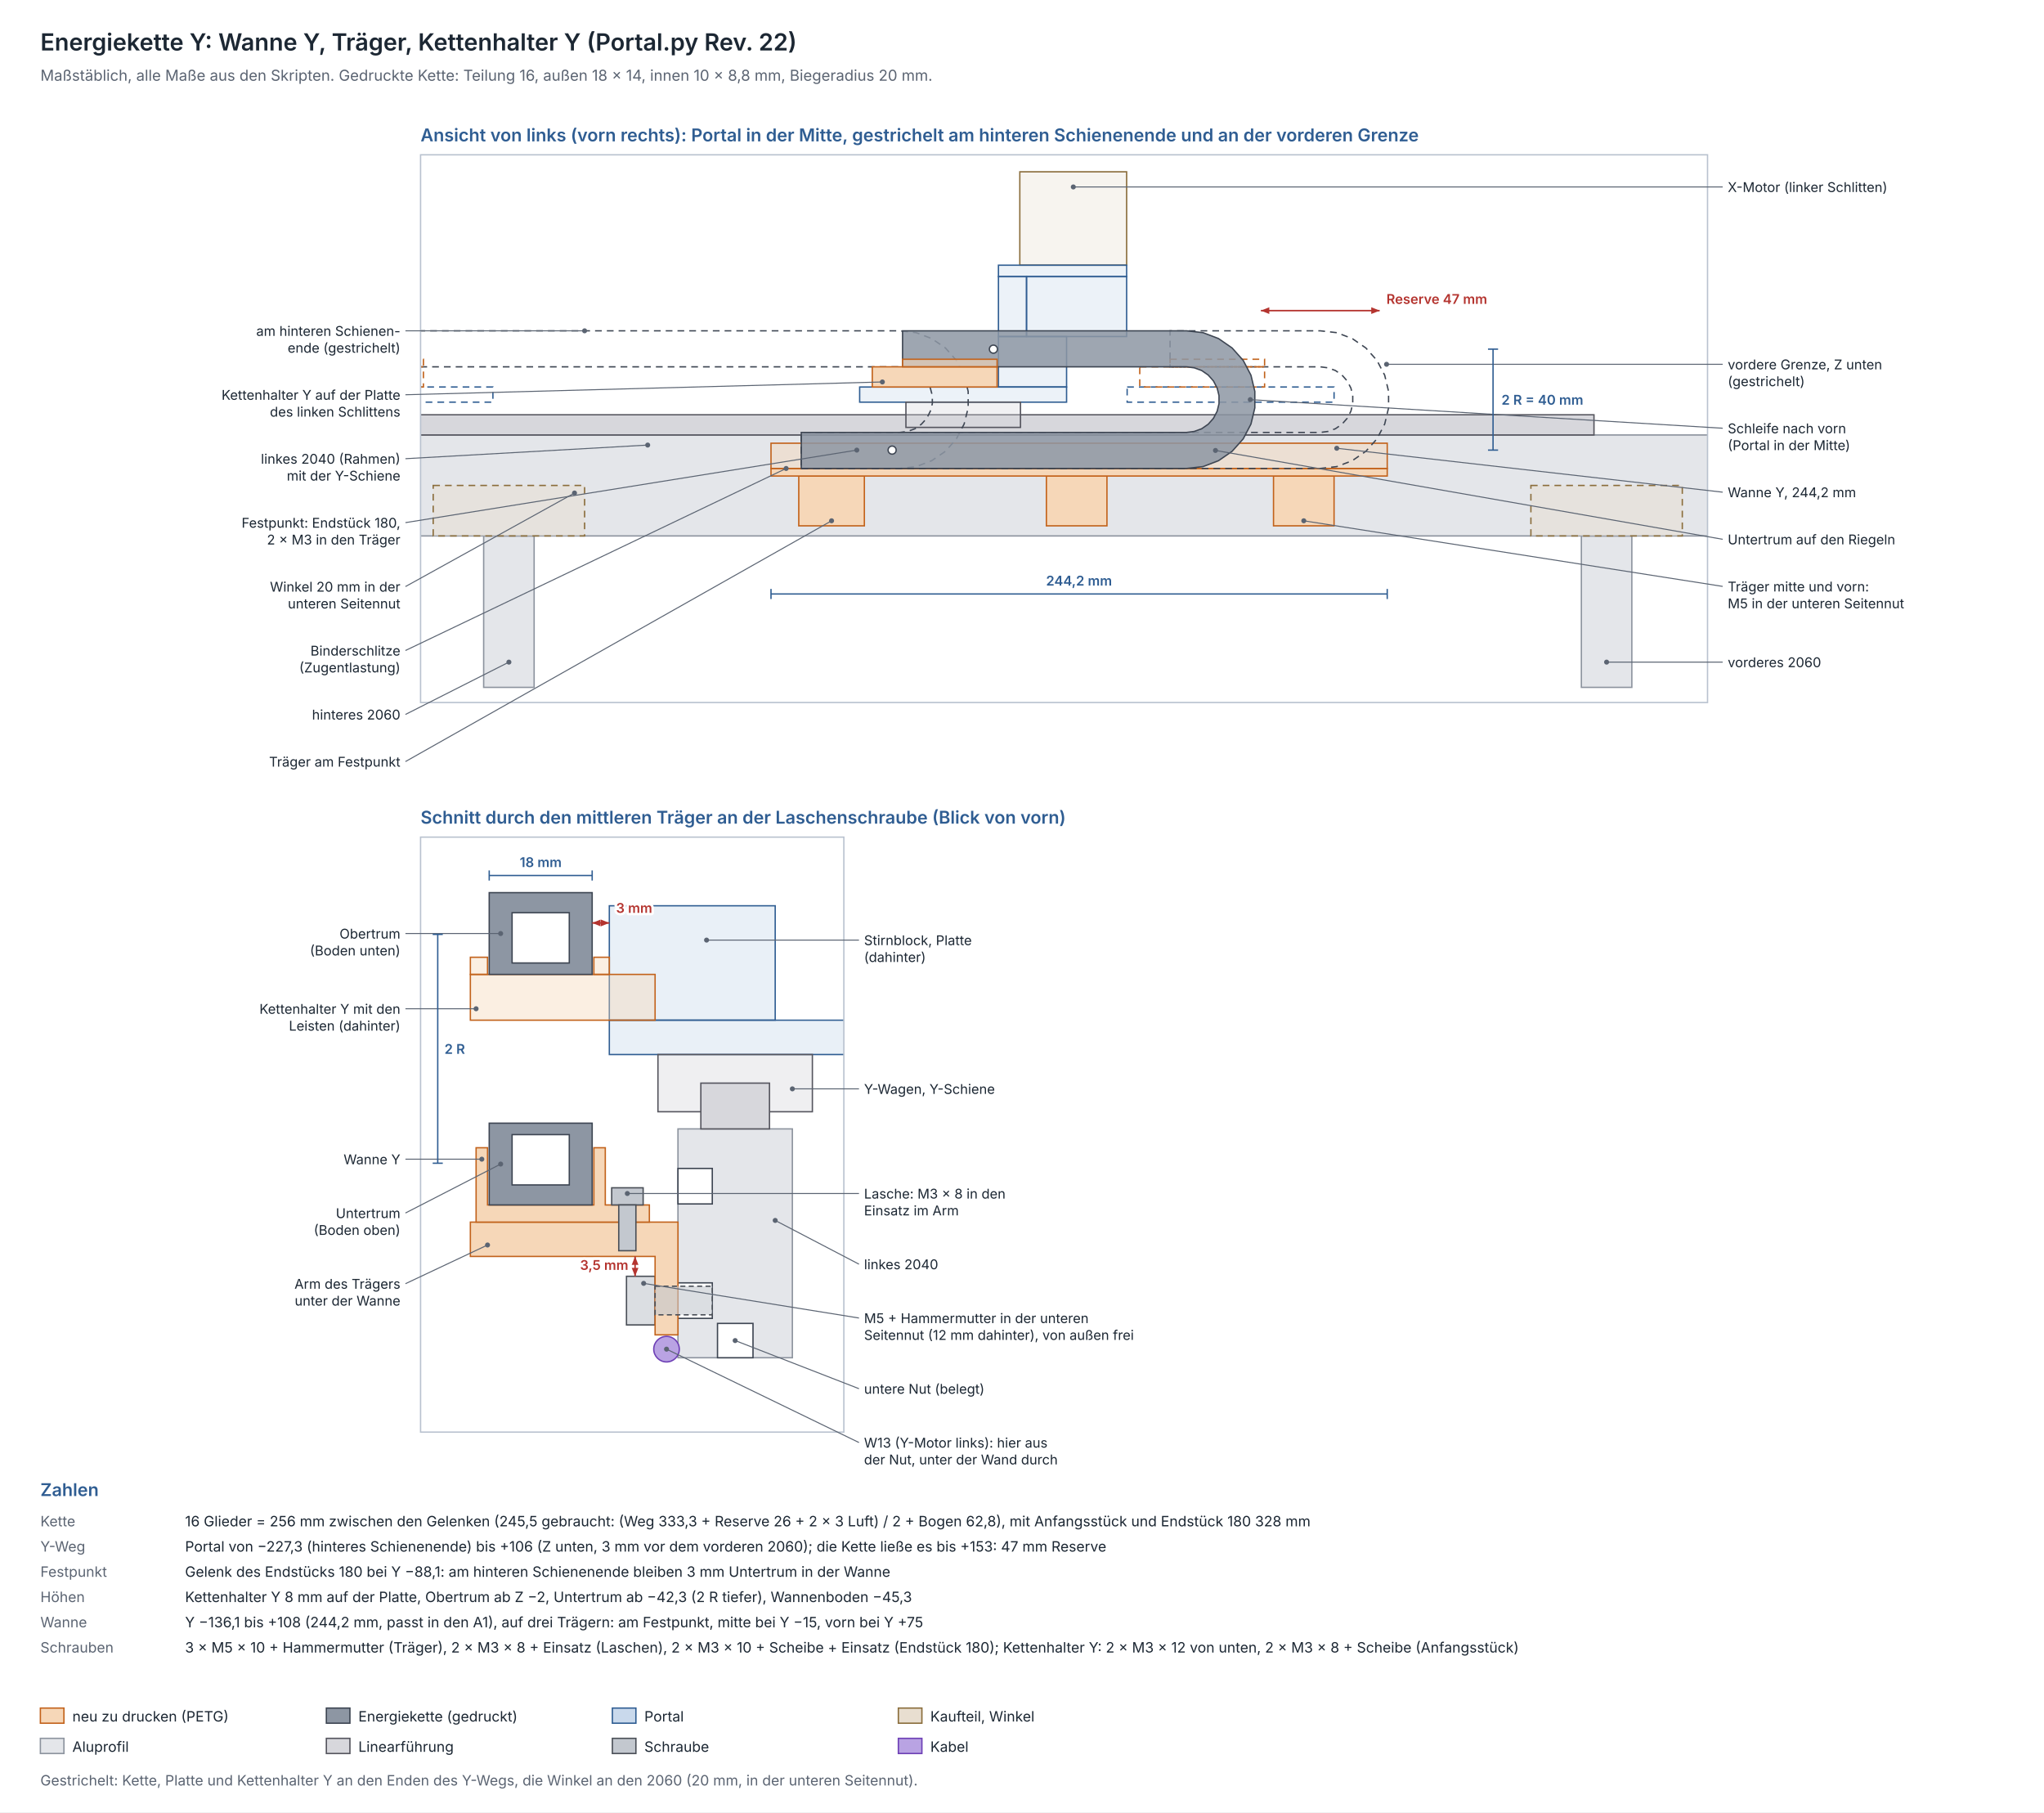
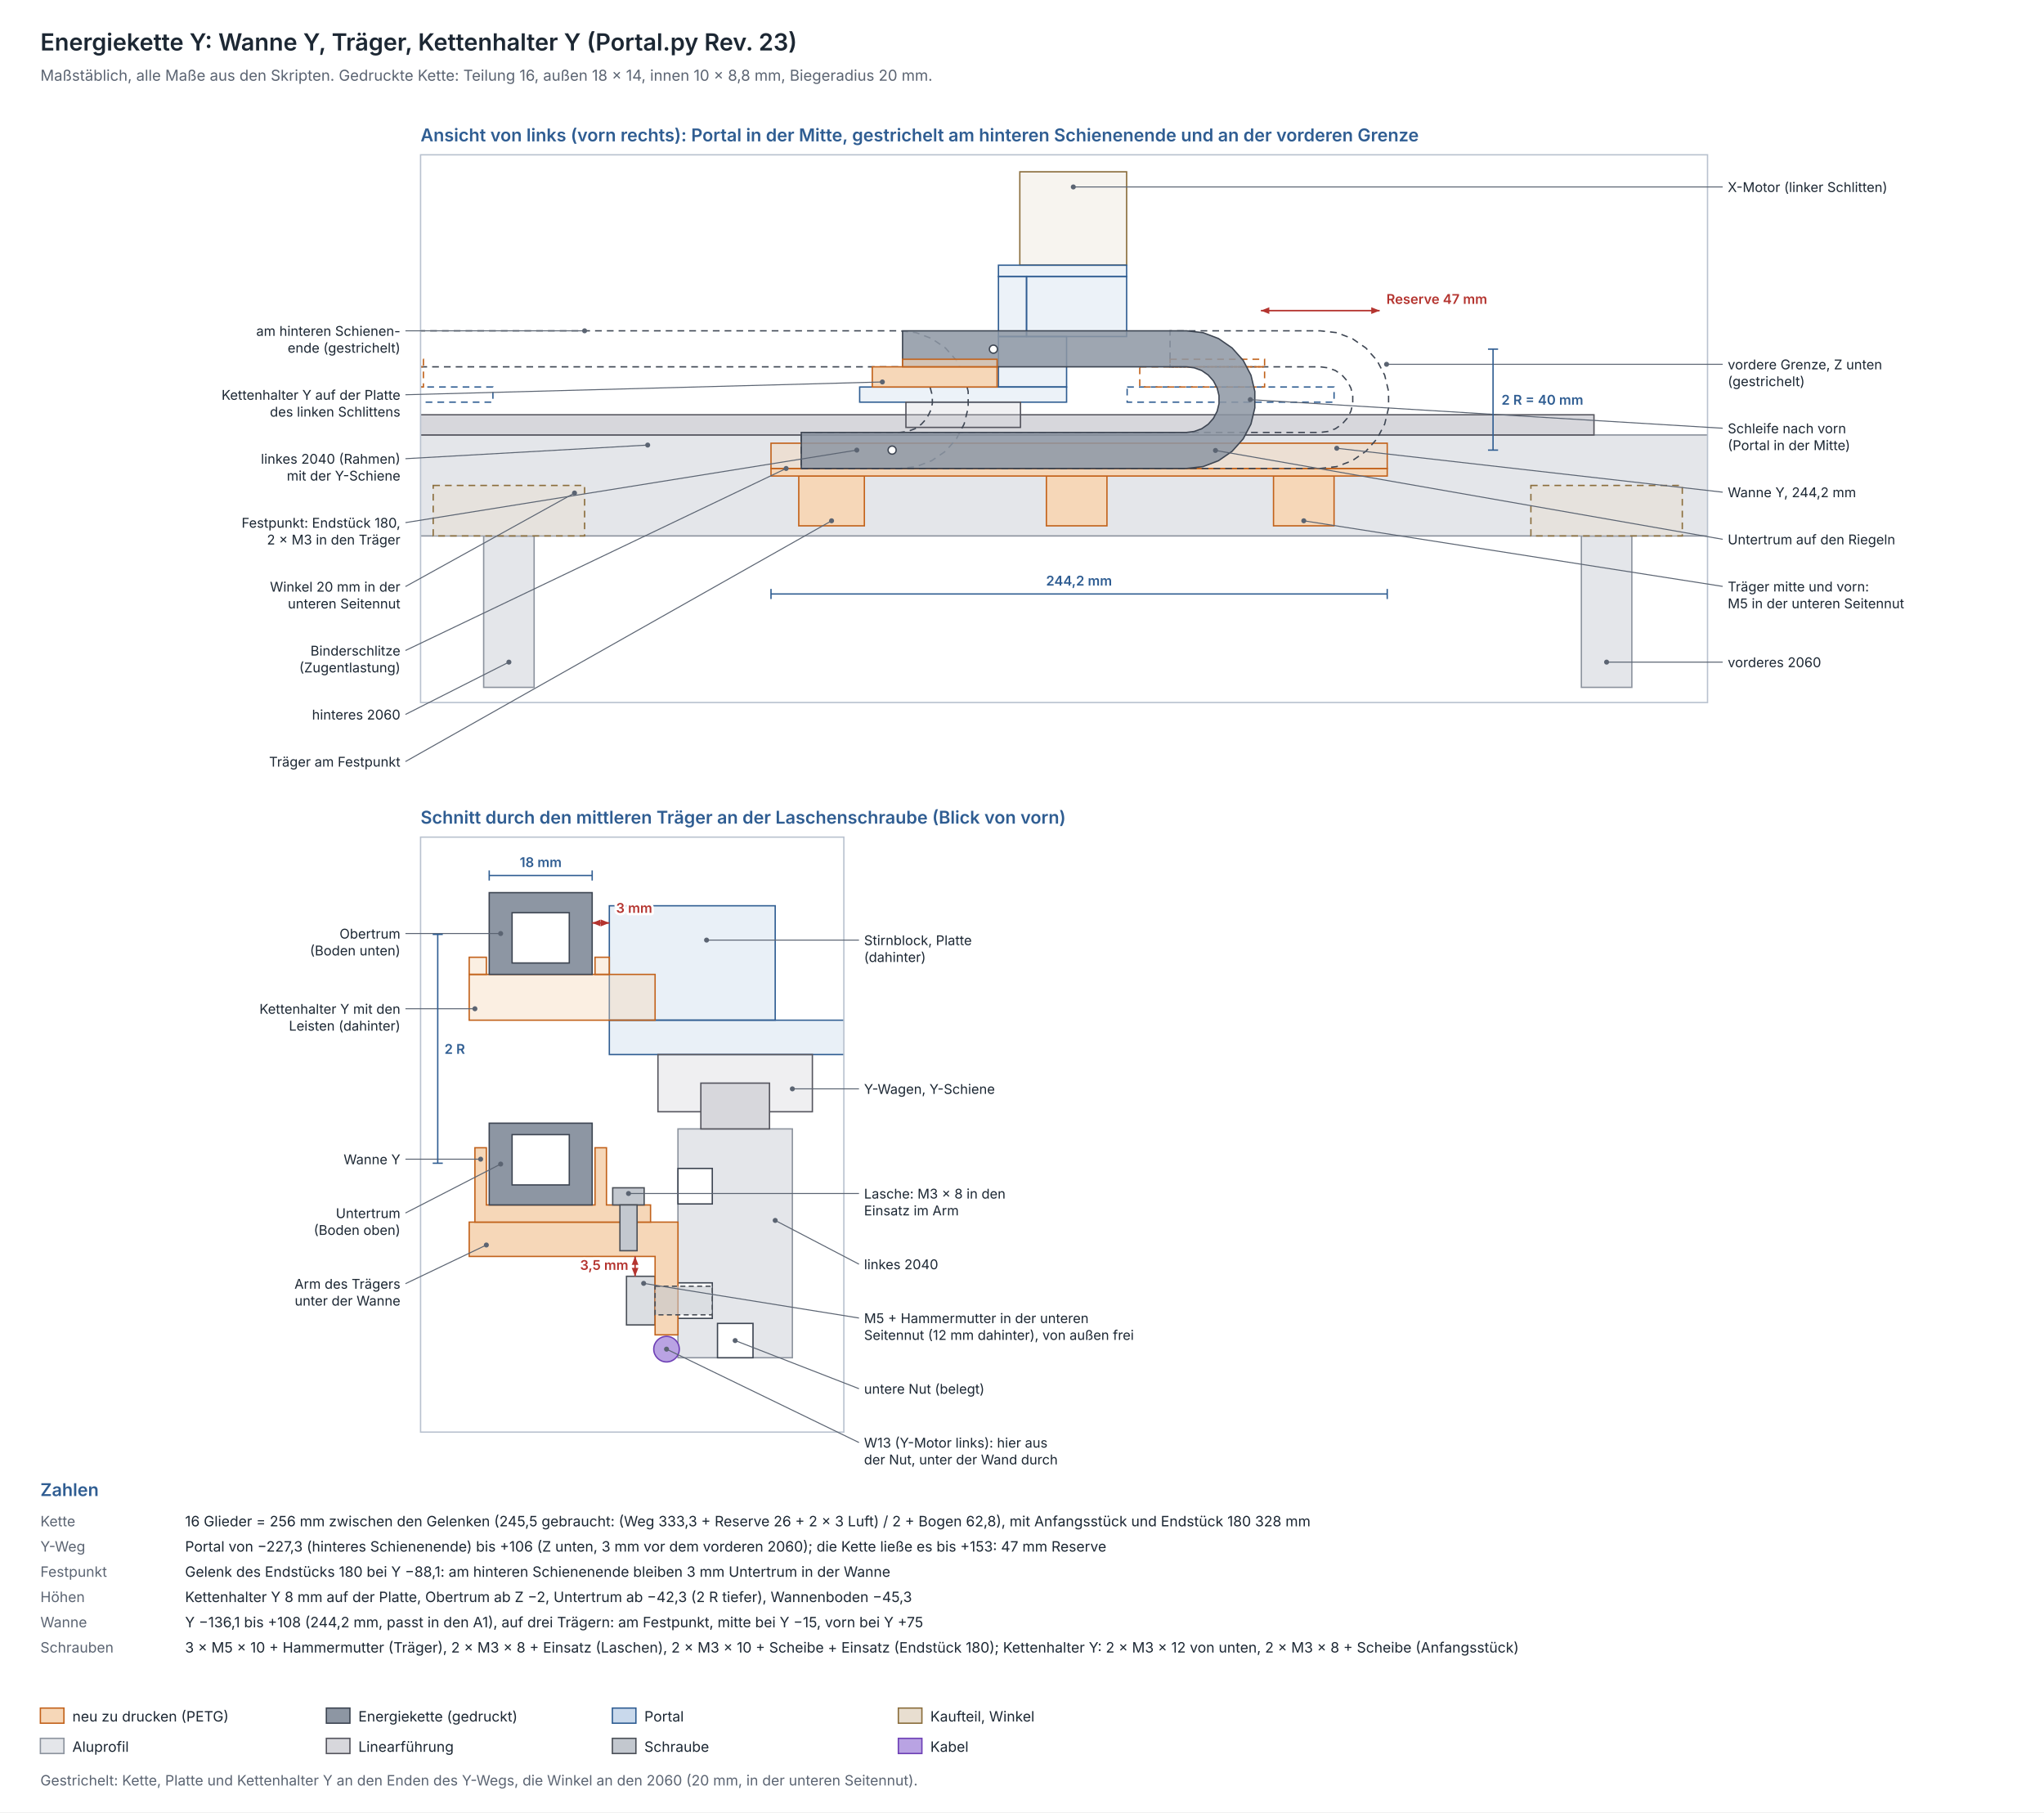
<svg xmlns="http://www.w3.org/2000/svg" width="1215" height="1077" viewBox="0 0 1215 1077" font-family="Inter, Helvetica, Arial, sans-serif">
  <rect width="100%" height="100%" fill="#ffffff" />
-   <text x="24.0" y="30.0" font-size="14" fill="#1c2733" text-anchor="start" font-weight="600">Energiekette Y: Wanne Y, Träger, Kettenhalter Y (Portal.py Rev. 22)</text>
+   <text x="24.0" y="30.0" font-size="14" fill="#1c2733" text-anchor="start" font-weight="600">Energiekette Y: Wanne Y, Träger, Kettenhalter Y (Portal.py Rev. 23)</text>
  <text x="24.0" y="48.0" font-size="9" fill="#5b6472" text-anchor="start">Maßstäblich, alle Maße aus den Skripten. Gedruckte Kette: Teilung 16, außen 18 × 14, innen 10 × 8,8 mm, Biegeradius 20 mm.</text>
  <clipPath id="links">
    <rect x="250.0" y="92.0" width="765.0" height="325.5" />
  </clipPath>
  <g clip-path="url(#links)">
    <rect x="287.5" y="318.5" width="30.0" height="90.0" fill="#e4e6ea" stroke="#8c939e" stroke-width="0.8" />
    <rect x="940.0" y="318.5" width="30.0" height="90.0" fill="#e4e6ea" stroke="#8c939e" stroke-width="0.8" />
    <rect x="122.5" y="258.5" width="900.0" height="60.0" fill="#e4e6ea" stroke="#8c939e" stroke-width="0.8" />
    <rect x="197.5" y="246.5" width="750.0" height="12.0" fill="#d7d7dc" stroke="#55555e" stroke-width="0.8" />
    <rect x="257.5" y="288.5" width="90.0" height="30.0" fill="#e8ded0" stroke="#8a6d3b" stroke-width="0.8" fill-opacity="0.5" stroke-dasharray="4 3" />
    <rect x="910.0" y="288.5" width="90.0" height="30.0" fill="#e8ded0" stroke="#8a6d3b" stroke-width="0.8" fill-opacity="0.5" stroke-dasharray="4 3" />
    <rect x="606.2" y="102.1" width="63.5" height="55.5" fill="#e8ded0" stroke="#8a6d3b" stroke-width="0.8" fill-opacity="0.35" />
    <rect x="593.5" y="157.6" width="76.2" height="6.8" fill="#c9d9ec" stroke="#2f5d92" stroke-width="0.8" fill-opacity="0.35" />
    <rect x="593.5" y="164.4" width="16.7" height="35.6" fill="#c9d9ec" stroke="#2f5d92" stroke-width="0.8" fill-opacity="0.35" />
    <rect x="610.2" y="164.4" width="59.5" height="35.6" fill="#c9d9ec" stroke="#2f5d92" stroke-width="0.8" fill-opacity="0.35" />
    <rect x="593.5" y="200.0" width="40.5" height="30.0" fill="#c9d9ec" stroke="#2f5d92" stroke-width="0.8" fill-opacity="0.35" />
    <rect x="511.0" y="230.0" width="123.0" height="9.0" fill="#c9d9ec" stroke="#2f5d92" stroke-width="0.8" fill-opacity="0.35" />
    <rect x="538.5" y="239.0" width="68.1" height="15.0" fill="#d7d7dc" stroke="#55555e" stroke-width="0.8" fill-opacity="0.35" />
    <rect x="474.8" y="282.9" width="39.0" height="29.6" fill="#f6d7b8" stroke="#c2621b" stroke-width="0.8" />
    <rect x="622.0" y="282.9" width="36.0" height="29.6" fill="#f6d7b8" stroke="#c2621b" stroke-width="0.8" />
    <rect x="757.0" y="282.9" width="36.0" height="29.6" fill="#f6d7b8" stroke="#c2621b" stroke-width="0.8" />
    <rect x="458.3" y="278.4" width="366.3" height="4.5" fill="#f6d7b8" stroke="#c2621b" stroke-width="0.8" />
    <rect x="458.3" y="263.4" width="366.3" height="15.0" fill="#f6d7b8" stroke="#c2621b" stroke-width="0.8" fill-opacity="0.45" />
    <polygon points="476.3,278.4 534.8,278.4 544.6,277.3 553.8,273.8 562.0,268.2 568.5,260.8 573.1,252.0 575.5,242.4 575.5,232.6 573.1,223.0 568.5,214.2 562.0,206.8 553.8,201.2 544.6,197.7 534.8,196.6 195.5,196.6 195.5,218.0 534.8,218.0 539.5,218.6 543.9,220.2 547.7,222.9 550.9,226.4 553.0,230.6 554.2,235.1 554.2,239.9 553.0,244.4 550.9,248.6 547.7,252.1 543.9,254.8 539.5,256.4 534.8,257.0 476.3,257.0" fill="none" stroke="#3d4552" stroke-width="0.8" stroke-dasharray="4 3" />
    <rect x="170.0" y="230.0" width="123.0" height="9.0" fill="none" stroke="#2f5d92" stroke-width="0.8" stroke-dasharray="4 3" />
    <rect x="177.5" y="218.0" width="74.2" height="12.0" fill="none" stroke="#c2621b" stroke-width="0.8" stroke-dasharray="4 3" />
    <rect x="195.5" y="213.5" width="56.2" height="4.5" fill="none" stroke="#c2621b" stroke-width="0.8" stroke-dasharray="4 3" />
    <polygon points="476.3,278.4 784.8,278.4 794.6,277.3 803.8,273.8 811.9,268.2 818.5,260.8 823.1,252.0 825.4,242.4 825.4,232.6 823.1,223.0 818.5,214.2 811.9,206.8 803.8,201.2 794.6,197.7 784.8,196.6 695.5,196.6 695.5,218.0 784.8,218.0 789.4,218.6 793.8,220.2 797.7,222.9 800.8,226.4 803.0,230.6 804.1,235.1 804.1,239.9 803.0,244.4 800.8,248.6 797.7,252.1 793.8,254.8 789.4,256.4 784.8,257.0 476.3,257.0" fill="none" stroke="#3d4552" stroke-width="0.8" stroke-dasharray="4 3" />
    <rect x="670.0" y="230.0" width="123.0" height="9.0" fill="none" stroke="#2f5d92" stroke-width="0.8" stroke-dasharray="4 3" />
    <rect x="677.5" y="218.0" width="74.2" height="12.0" fill="none" stroke="#c2621b" stroke-width="0.8" stroke-dasharray="4 3" />
    <rect x="695.5" y="213.5" width="56.2" height="4.5" fill="none" stroke="#c2621b" stroke-width="0.8" stroke-dasharray="4 3" />
    <polygon points="476.3,278.4 705.3,278.4 715.1,277.3 724.3,273.8 732.4,268.2 739.0,260.8 743.6,252.0 745.9,242.4 745.9,232.6 743.6,223.0 739.0,214.2 732.4,206.8 724.3,201.2 715.1,197.7 705.3,196.6 536.5,196.6 536.5,218.0 705.3,218.0 709.9,218.6 714.3,220.2 718.2,222.9 721.3,226.4 723.5,230.6 724.6,235.1 724.6,239.9 723.5,244.4 721.3,248.6 718.2,252.1 714.3,254.8 709.9,256.4 705.3,257.0 476.3,257.0" fill="#8d96a3" stroke="#3d4552" stroke-width="0.8" fill-opacity="0.85" />
    <rect x="518.5" y="218.0" width="74.2" height="12.0" fill="#f6d7b8" stroke="#c2621b" stroke-width="0.8" />
    <rect x="536.5" y="213.5" width="56.2" height="4.5" fill="#f6d7b8" stroke="#c2621b" stroke-width="0.8" fill-opacity="0.6" />
    <circle cx="530.3" cy="267.5" r="2.4" fill="#ffffff" stroke="#3d4552" stroke-width="0.8" />
    <circle cx="590.5" cy="207.5" r="2.4" fill="#ffffff" stroke="#3d4552" stroke-width="0.8" />
  </g>
  <rect x="250.0" y="92.0" width="765.0" height="325.5" fill="none" stroke="#b9c2cf" stroke-width="0.8" />
  <text x="250.0" y="84.0" font-size="10.5" fill="#2f5d92" text-anchor="start" font-weight="600">Ansicht von links (vorn rechts): Portal in der Mitte, gestrichelt am hinteren Schienenende und an der vorderen Grenze</text>
  <line x1="347.5" y1="196.6" x2="241.0" y2="196.6" stroke="#5b6472" stroke-width="0.6" />
  <circle cx="347.5" cy="196.6" r="1.5" fill="#5b6472" />
  <text x="238.0" y="199.6" font-size="8.0" fill="#1c2733" text-anchor="end" stroke="#ffffff" stroke-width="3" stroke-linejoin="round" paint-order="stroke">am hinteren Schienen-</text>
  <text x="238.0" y="209.6" font-size="8.0" fill="#1c2733" text-anchor="end" stroke="#ffffff" stroke-width="3" stroke-linejoin="round" paint-order="stroke">ende (gestrichelt)</text>
  <line x1="524.5" y1="227.0" x2="241.0" y2="234.6" stroke="#5b6472" stroke-width="0.6" />
  <circle cx="524.5" cy="227.0" r="1.5" fill="#5b6472" />
  <text x="238.0" y="237.6" font-size="8.0" fill="#1c2733" text-anchor="end" stroke="#ffffff" stroke-width="3" stroke-linejoin="round" paint-order="stroke">Kettenhalter Y auf der Platte</text>
  <text x="238.0" y="247.6" font-size="8.0" fill="#1c2733" text-anchor="end" stroke="#ffffff" stroke-width="3" stroke-linejoin="round" paint-order="stroke">des linken Schlittens</text>
  <line x1="385.0" y1="264.5" x2="241.0" y2="272.6" stroke="#5b6472" stroke-width="0.6" />
  <circle cx="385.0" cy="264.5" r="1.5" fill="#5b6472" />
  <text x="238.0" y="275.6" font-size="8.0" fill="#1c2733" text-anchor="end" stroke="#ffffff" stroke-width="3" stroke-linejoin="round" paint-order="stroke">linkes 2040 (Rahmen)</text>
  <text x="238.0" y="285.6" font-size="8.0" fill="#1c2733" text-anchor="end" stroke="#ffffff" stroke-width="3" stroke-linejoin="round" paint-order="stroke">mit der Y-Schiene</text>
  <line x1="509.3" y1="267.5" x2="241.0" y2="310.6" stroke="#5b6472" stroke-width="0.6" />
  <circle cx="509.3" cy="267.5" r="1.5" fill="#5b6472" />
  <text x="238.0" y="313.6" font-size="8.0" fill="#1c2733" text-anchor="end" stroke="#ffffff" stroke-width="3" stroke-linejoin="round" paint-order="stroke">Festpunkt: Endstück 180,</text>
  <text x="238.0" y="323.6" font-size="8.0" fill="#1c2733" text-anchor="end" stroke="#ffffff" stroke-width="3" stroke-linejoin="round" paint-order="stroke">2 × M3 in den Träger</text>
  <line x1="341.5" y1="293.0" x2="241.0" y2="348.6" stroke="#5b6472" stroke-width="0.6" />
  <circle cx="341.5" cy="293.0" r="1.5" fill="#5b6472" />
  <text x="238.0" y="351.6" font-size="8.0" fill="#1c2733" text-anchor="end" stroke="#ffffff" stroke-width="3" stroke-linejoin="round" paint-order="stroke">Winkel 20 mm in der</text>
  <text x="238.0" y="361.6" font-size="8.0" fill="#1c2733" text-anchor="end" stroke="#ffffff" stroke-width="3" stroke-linejoin="round" paint-order="stroke">unteren Seitennut</text>
  <line x1="467.3" y1="278.4" x2="241.0" y2="386.6" stroke="#5b6472" stroke-width="0.6" />
  <circle cx="467.3" cy="278.4" r="1.5" fill="#5b6472" />
  <text x="238.0" y="389.6" font-size="8.0" fill="#1c2733" text-anchor="end" stroke="#ffffff" stroke-width="3" stroke-linejoin="round" paint-order="stroke">Binderschlitze</text>
  <text x="238.0" y="399.6" font-size="8.0" fill="#1c2733" text-anchor="end" stroke="#ffffff" stroke-width="3" stroke-linejoin="round" paint-order="stroke">(Zugentlastung)</text>
  <line x1="302.5" y1="393.5" x2="241.0" y2="424.6" stroke="#5b6472" stroke-width="0.6" />
  <circle cx="302.5" cy="393.5" r="1.5" fill="#5b6472" />
  <text x="238.0" y="427.6" font-size="8.0" fill="#1c2733" text-anchor="end" stroke="#ffffff" stroke-width="3" stroke-linejoin="round" paint-order="stroke">hinteres 2060</text>
  <line x1="494.3" y1="309.5" x2="241.0" y2="452.6" stroke="#5b6472" stroke-width="0.6" />
  <circle cx="494.3" cy="309.5" r="1.5" fill="#5b6472" />
  <text x="238.0" y="455.6" font-size="8.0" fill="#1c2733" text-anchor="end" stroke="#ffffff" stroke-width="3" stroke-linejoin="round" paint-order="stroke">Träger am Festpunkt</text>
  <line x1="638.0" y1="111.1" x2="1024.0" y2="111.1" stroke="#5b6472" stroke-width="0.6" />
  <circle cx="638.0" cy="111.1" r="1.5" fill="#5b6472" />
  <text x="1027.0" y="114.1" font-size="8.0" fill="#1c2733" text-anchor="start" stroke="#ffffff" stroke-width="3" stroke-linejoin="round" paint-order="stroke">X-Motor (linker Schlitten)</text>
  <line x1="824.2" y1="216.5" x2="1024.0" y2="216.5" stroke="#5b6472" stroke-width="0.6" />
  <circle cx="824.2" cy="216.5" r="1.5" fill="#5b6472" />
  <text x="1027.0" y="219.5" font-size="8.0" fill="#1c2733" text-anchor="start" stroke="#ffffff" stroke-width="3" stroke-linejoin="round" paint-order="stroke">vordere Grenze, Z unten</text>
  <text x="1027.0" y="229.5" font-size="8.0" fill="#1c2733" text-anchor="start" stroke="#ffffff" stroke-width="3" stroke-linejoin="round" paint-order="stroke">(gestrichelt)</text>
  <line x1="743.2" y1="237.5" x2="1024.0" y2="254.5" stroke="#5b6472" stroke-width="0.6" />
  <circle cx="743.2" cy="237.5" r="1.5" fill="#5b6472" />
  <text x="1027.0" y="257.5" font-size="8.0" fill="#1c2733" text-anchor="start" stroke="#ffffff" stroke-width="3" stroke-linejoin="round" paint-order="stroke">Schleife nach vorn</text>
  <text x="1027.0" y="267.5" font-size="8.0" fill="#1c2733" text-anchor="start" stroke="#ffffff" stroke-width="3" stroke-linejoin="round" paint-order="stroke">(Portal in der Mitte)</text>
  <line x1="794.6" y1="266.4" x2="1024.0" y2="292.5" stroke="#5b6472" stroke-width="0.6" />
  <circle cx="794.6" cy="266.4" r="1.5" fill="#5b6472" />
  <text x="1027.0" y="295.5" font-size="8.0" fill="#1c2733" text-anchor="start" stroke="#ffffff" stroke-width="3" stroke-linejoin="round" paint-order="stroke">Wanne Y, 244,2 mm</text>
  <line x1="722.5" y1="267.7" x2="1024.0" y2="320.5" stroke="#5b6472" stroke-width="0.6" />
  <circle cx="722.5" cy="267.7" r="1.5" fill="#5b6472" />
  <text x="1027.0" y="323.5" font-size="8.0" fill="#1c2733" text-anchor="start" stroke="#ffffff" stroke-width="3" stroke-linejoin="round" paint-order="stroke">Untertrum auf den Riegeln</text>
  <line x1="775.0" y1="309.5" x2="1024.0" y2="348.5" stroke="#5b6472" stroke-width="0.6" />
  <circle cx="775.0" cy="309.5" r="1.5" fill="#5b6472" />
  <text x="1027.0" y="351.5" font-size="8.0" fill="#1c2733" text-anchor="start" stroke="#ffffff" stroke-width="3" stroke-linejoin="round" paint-order="stroke">Träger mitte und vorn:</text>
  <text x="1027.0" y="361.5" font-size="8.0" fill="#1c2733" text-anchor="start" stroke="#ffffff" stroke-width="3" stroke-linejoin="round" paint-order="stroke">M5 in der unteren Seitennut</text>
  <line x1="955.0" y1="393.5" x2="1024.0" y2="393.5" stroke="#5b6472" stroke-width="0.6" />
  <circle cx="955.0" cy="393.5" r="1.5" fill="#5b6472" />
  <text x="1027.0" y="396.5" font-size="8.0" fill="#1c2733" text-anchor="start" stroke="#ffffff" stroke-width="3" stroke-linejoin="round" paint-order="stroke">vorderes 2060</text>
  <line x1="887.5" y1="267.5" x2="887.5" y2="207.5" stroke="#2f5d92" stroke-width="0.8" />
  <line x1="884.5" y1="267.5" x2="890.5" y2="267.5" stroke="#2f5d92" stroke-width="0.8" />
  <line x1="884.5" y1="207.5" x2="890.5" y2="207.5" stroke="#2f5d92" stroke-width="0.8" />
  <text x="892.5" y="240.5" font-size="8.0" fill="#2f5d92" text-anchor="start" font-weight="600" stroke="#ffffff" stroke-width="3" stroke-linejoin="round" paint-order="stroke">2 R = 40 mm</text>
  <line x1="458.3" y1="353.0" x2="824.6" y2="353.0" stroke="#2f5d92" stroke-width="0.8" />
  <line x1="458.3" y1="350.0" x2="458.3" y2="356.0" stroke="#2f5d92" stroke-width="0.8" />
  <line x1="824.6" y1="350.0" x2="824.6" y2="356.0" stroke="#2f5d92" stroke-width="0.8" />
  <text x="641.4" y="348.0" font-size="8.0" fill="#2f5d92" text-anchor="middle" font-weight="600" stroke="#ffffff" stroke-width="3" stroke-linejoin="round" paint-order="stroke">244,2 mm</text>
  <line x1="749.5" y1="184.6" x2="820.1" y2="184.6" stroke="#b4342f" stroke-width="0.9" />
  <polygon points="749.5,184.6 754.5,182.6 754.5,186.6" fill="#b4342f" />
  <polygon points="820.1,184.6 815.1,186.6 815.1,182.6" fill="#b4342f" />
  <text x="824.1" y="180.6" font-size="8.0" fill="#b4342f" text-anchor="start" font-weight="600" stroke="#ffffff" stroke-width="3" stroke-linejoin="round" paint-order="stroke">Reserve 47 mm</text>
  <clipPath id="quer_y">
    <rect x="250.0" y="497.5" width="251.6" height="353.6" />
  </clipPath>
  <g clip-path="url(#quer_y)">
    <rect x="362.2" y="538.3" width="98.6" height="68.0" fill="#c9d9ec" stroke="#2f5d92" stroke-width="0.8" fill-opacity="0.4" />
    <rect x="362.2" y="606.3" width="176.8" height="20.4" fill="#c9d9ec" stroke="#2f5d92" stroke-width="0.8" fill-opacity="0.4" />
    <rect x="391.1" y="626.7" width="91.8" height="34.0" fill="#d7d7dc" stroke="#55555e" stroke-width="0.8" fill-opacity="0.4" />
-     <rect x="279.6" y="579.1" width="109.8" height="27.2" fill="#f6d7b8" stroke="#c2621b" stroke-width="0.8" fill-opacity="0.4" />
-     <rect x="279.6" y="568.9" width="10.2" height="10.2" fill="#f6d7b8" stroke="#c2621b" stroke-width="0.8" fill-opacity="0.4" />
-     <rect x="353.0" y="568.9" width="9.2" height="10.2" fill="#f6d7b8" stroke="#c2621b" stroke-width="0.8" fill-opacity="0.4" />
+     <rect x="278.9" y="579.1" width="110.5" height="27.2" fill="#f6d7b8" stroke="#c2621b" stroke-width="0.8" fill-opacity="0.4" />
+     <rect x="278.9" y="568.9" width="10.2" height="10.2" fill="#f6d7b8" stroke="#c2621b" stroke-width="0.8" fill-opacity="0.4" />
+     <rect x="353.7" y="568.9" width="8.5" height="10.2" fill="#f6d7b8" stroke="#c2621b" stroke-width="0.8" fill-opacity="0.4" />
    <rect x="403.0" y="670.9" width="68.0" height="136.0" fill="#e4e6ea" stroke="#8c939e" stroke-width="0.8" />
    <rect x="403.0" y="762.4" width="20.4" height="21.1" fill="#ffffff" stroke="#3d4552" stroke-width="0.8" />
    <rect x="403.0" y="694.4" width="20.4" height="21.1" fill="#ffffff" stroke="#3d4552" stroke-width="0.8" />
    <rect x="426.5" y="786.5" width="21.1" height="20.4" fill="#ffffff" stroke="#3d4552" stroke-width="0.8" />
    <rect x="416.6" y="643.7" width="40.8" height="27.2" fill="#d7d7dc" stroke="#55555e" stroke-width="0.8" />
    <rect x="372.4" y="758.5" width="17.0" height="28.9" fill="#c3c8cf" stroke="#4a4f57" stroke-width="0.8" fill-opacity="0.6" />
-     <polygon points="403.0,793.3 403.0,726.3 279.6,726.3 279.6,746.7 389.4,746.7 389.4,793.3" fill="#f6d7b8" stroke="#c2621b" stroke-width="0.8" />
+     <polygon points="403.0,793.3 403.0,726.3 278.9,726.3 278.9,746.7 389.4,746.7 389.4,793.3" fill="#f6d7b8" stroke="#c2621b" stroke-width="0.8" />
    <rect x="389.4" y="764.4" width="34.0" height="17.0" fill="#c3c8cf" stroke="#4a4f57" stroke-width="0.8" fill-opacity="0.6" stroke-dasharray="3 2" />
-     <polygon points="283.0,726.3 386.0,726.3 386.0,716.1 359.8,716.1 359.8,682.1 353.0,682.1 353.0,716.1 289.8,716.1 289.8,682.1 283.0,682.1" fill="#f6d7b8" stroke="#c2621b" stroke-width="0.8" />
+     <polygon points="282.3,726.3 386.7,726.3 386.7,716.1 360.5,716.1 360.5,682.1 353.7,682.1 353.7,716.1 289.1,716.1 289.1,682.1 282.3,682.1" fill="#f6d7b8" stroke="#c2621b" stroke-width="0.8" />
    <rect x="290.8" y="667.5" width="61.2" height="48.6" fill="#8d96a3" stroke="#3d4552" stroke-width="0.8" />
    <rect x="304.4" y="674.3" width="34.0" height="29.9" fill="#ffffff" stroke="#3d4552" stroke-width="0.8" />
    <rect x="290.8" y="530.5" width="61.2" height="48.6" fill="#8d96a3" stroke="#3d4552" stroke-width="0.8" />
    <rect x="304.4" y="542.4" width="34.0" height="29.9" fill="#ffffff" stroke="#3d4552" stroke-width="0.8" />
-     <rect x="363.6" y="705.9" width="18.7" height="10.2" fill="#c3c8cf" stroke="#4a4f57" stroke-width="0.8" />
-     <rect x="367.8" y="716.1" width="10.2" height="27.2" fill="#c3c8cf" stroke="#4a4f57" stroke-width="0.8" />
+     <rect x="364.2" y="705.9" width="18.7" height="10.2" fill="#c3c8cf" stroke="#4a4f57" stroke-width="0.8" />
+     <rect x="368.5" y="716.1" width="10.2" height="27.2" fill="#c3c8cf" stroke="#4a4f57" stroke-width="0.8" />
    <circle cx="396.2" cy="801.8" r="7.6" fill="#b9a3e3" stroke="#6d3fb5" stroke-width="0.8" />
  </g>
  <rect x="250.0" y="497.5" width="251.6" height="353.6" fill="none" stroke="#b9c2cf" stroke-width="0.8" />
  <text x="250.0" y="489.5" font-size="10.5" fill="#2f5d92" text-anchor="start" font-weight="600">Schnitt durch den mittleren Träger an der Laschenschraube (Blick von vorn)</text>
  <line x1="297.6" y1="554.8" x2="241.0" y2="554.8" stroke="#5b6472" stroke-width="0.6" />
  <circle cx="297.6" cy="554.8" r="1.5" fill="#5b6472" />
  <text x="238.0" y="557.8" font-size="8.0" fill="#1c2733" text-anchor="end" stroke="#ffffff" stroke-width="3" stroke-linejoin="round" paint-order="stroke">Obertrum</text>
  <text x="238.0" y="567.8" font-size="8.0" fill="#1c2733" text-anchor="end" stroke="#ffffff" stroke-width="3" stroke-linejoin="round" paint-order="stroke">(Boden unten)</text>
-   <line x1="283.0" y1="599.5" x2="241.0" y2="599.5" stroke="#5b6472" stroke-width="0.6" />
-   <circle cx="283.0" cy="599.5" r="1.5" fill="#5b6472" />
+   <line x1="282.3" y1="599.5" x2="241.0" y2="599.5" stroke="#5b6472" stroke-width="0.6" />
+   <circle cx="282.3" cy="599.5" r="1.5" fill="#5b6472" />
  <text x="238.0" y="602.5" font-size="8.0" fill="#1c2733" text-anchor="end" stroke="#ffffff" stroke-width="3" stroke-linejoin="round" paint-order="stroke">Kettenhalter Y mit den</text>
  <text x="238.0" y="612.5" font-size="8.0" fill="#1c2733" text-anchor="end" stroke="#ffffff" stroke-width="3" stroke-linejoin="round" paint-order="stroke">Leisten (dahinter)</text>
-   <line x1="286.4" y1="688.9" x2="241.0" y2="688.9" stroke="#5b6472" stroke-width="0.6" />
-   <circle cx="286.4" cy="688.9" r="1.5" fill="#5b6472" />
+   <line x1="285.7" y1="688.9" x2="241.0" y2="688.9" stroke="#5b6472" stroke-width="0.6" />
+   <circle cx="285.7" cy="688.9" r="1.5" fill="#5b6472" />
  <text x="238.0" y="691.9" font-size="8.0" fill="#1c2733" text-anchor="end" stroke="#ffffff" stroke-width="3" stroke-linejoin="round" paint-order="stroke">Wanne Y</text>
  <line x1="297.6" y1="691.8" x2="241.0" y2="720.9" stroke="#5b6472" stroke-width="0.6" />
  <circle cx="297.6" cy="691.8" r="1.5" fill="#5b6472" />
  <text x="238.0" y="723.9" font-size="8.0" fill="#1c2733" text-anchor="end" stroke="#ffffff" stroke-width="3" stroke-linejoin="round" paint-order="stroke">Untertrum</text>
  <text x="238.0" y="733.9" font-size="8.0" fill="#1c2733" text-anchor="end" stroke="#ffffff" stroke-width="3" stroke-linejoin="round" paint-order="stroke">(Boden oben)</text>
-   <line x1="289.8" y1="739.9" x2="241.0" y2="762.9" stroke="#5b6472" stroke-width="0.6" />
-   <circle cx="289.8" cy="739.9" r="1.5" fill="#5b6472" />
+   <line x1="289.1" y1="739.9" x2="241.0" y2="762.9" stroke="#5b6472" stroke-width="0.6" />
+   <circle cx="289.1" cy="739.9" r="1.5" fill="#5b6472" />
  <text x="238.0" y="765.9" font-size="8.0" fill="#1c2733" text-anchor="end" stroke="#ffffff" stroke-width="3" stroke-linejoin="round" paint-order="stroke">Arm des Trägers</text>
  <text x="238.0" y="775.9" font-size="8.0" fill="#1c2733" text-anchor="end" stroke="#ffffff" stroke-width="3" stroke-linejoin="round" paint-order="stroke">unter der Wanne</text>
  <line x1="420.0" y1="558.7" x2="510.6" y2="558.7" stroke="#5b6472" stroke-width="0.6" />
  <circle cx="420.0" cy="558.7" r="1.5" fill="#5b6472" />
  <text x="513.6" y="561.7" font-size="8.0" fill="#1c2733" text-anchor="start" stroke="#ffffff" stroke-width="3" stroke-linejoin="round" paint-order="stroke">Stirnblock, Platte</text>
  <text x="513.6" y="571.7" font-size="8.0" fill="#1c2733" text-anchor="start" stroke="#ffffff" stroke-width="3" stroke-linejoin="round" paint-order="stroke">(dahinter)</text>
  <line x1="471.0" y1="647.1" x2="510.6" y2="647.1" stroke="#5b6472" stroke-width="0.6" />
  <circle cx="471.0" cy="647.1" r="1.5" fill="#5b6472" />
  <text x="513.6" y="650.1" font-size="8.0" fill="#1c2733" text-anchor="start" stroke="#ffffff" stroke-width="3" stroke-linejoin="round" paint-order="stroke">Y-Wagen, Y-Schiene</text>
-   <line x1="372.9" y1="709.3" x2="510.6" y2="709.3" stroke="#5b6472" stroke-width="0.6" />
-   <circle cx="372.9" cy="709.3" r="1.5" fill="#5b6472" />
+   <line x1="373.6" y1="709.3" x2="510.6" y2="709.3" stroke="#5b6472" stroke-width="0.6" />
+   <circle cx="373.6" cy="709.3" r="1.5" fill="#5b6472" />
  <text x="513.6" y="712.3" font-size="8.0" fill="#1c2733" text-anchor="start" stroke="#ffffff" stroke-width="3" stroke-linejoin="round" paint-order="stroke">Lasche: M3 × 8 in den</text>
  <text x="513.6" y="722.3" font-size="8.0" fill="#1c2733" text-anchor="start" stroke="#ffffff" stroke-width="3" stroke-linejoin="round" paint-order="stroke">Einsatz im Arm</text>
  <line x1="460.8" y1="725.3" x2="510.6" y2="751.3" stroke="#5b6472" stroke-width="0.6" />
  <circle cx="460.8" cy="725.3" r="1.5" fill="#5b6472" />
  <text x="513.6" y="754.3" font-size="8.0" fill="#1c2733" text-anchor="start" stroke="#ffffff" stroke-width="3" stroke-linejoin="round" paint-order="stroke">linkes 2040</text>
  <line x1="382.6" y1="762.7" x2="510.6" y2="783.3" stroke="#5b6472" stroke-width="0.6" />
  <circle cx="382.6" cy="762.7" r="1.5" fill="#5b6472" />
  <text x="513.6" y="786.3" font-size="8.0" fill="#1c2733" text-anchor="start" stroke="#ffffff" stroke-width="3" stroke-linejoin="round" paint-order="stroke">M5 + Hammermutter in der unteren</text>
  <text x="513.6" y="796.3" font-size="8.0" fill="#1c2733" text-anchor="start" stroke="#ffffff" stroke-width="3" stroke-linejoin="round" paint-order="stroke">Seitennut (12 mm dahinter), von außen frei</text>
  <line x1="437.0" y1="796.7" x2="510.6" y2="825.3" stroke="#5b6472" stroke-width="0.6" />
  <circle cx="437.0" cy="796.7" r="1.5" fill="#5b6472" />
  <text x="513.6" y="828.3" font-size="8.0" fill="#1c2733" text-anchor="start" stroke="#ffffff" stroke-width="3" stroke-linejoin="round" paint-order="stroke">untere Nut (belegt)</text>
  <line x1="396.2" y1="801.8" x2="510.6" y2="857.3" stroke="#5b6472" stroke-width="0.6" />
  <circle cx="396.2" cy="801.8" r="1.5" fill="#5b6472" />
  <text x="513.6" y="860.3" font-size="8.0" fill="#1c2733" text-anchor="start" stroke="#ffffff" stroke-width="3" stroke-linejoin="round" paint-order="stroke">W13 (Y-Motor links): hier aus</text>
  <text x="513.6" y="870.3" font-size="8.0" fill="#1c2733" text-anchor="start" stroke="#ffffff" stroke-width="3" stroke-linejoin="round" paint-order="stroke">der Nut, unter der Wand durch</text>
  <line x1="352.0" y1="548.5" x2="362.2" y2="548.5" stroke="#b4342f" stroke-width="0.9" />
  <polygon points="352.0,548.5 357.0,546.5 357.0,550.5" fill="#b4342f" />
  <polygon points="362.2,548.5 357.2,550.5 357.2,546.5" fill="#b4342f" />
  <text x="366.2" y="542.5" font-size="8.0" fill="#b4342f" text-anchor="start" font-weight="600" stroke="#ffffff" stroke-width="3" stroke-linejoin="round" paint-order="stroke">3 mm</text>
  <line x1="377.5" y1="758.5" x2="377.5" y2="746.7" stroke="#b4342f" stroke-width="0.9" />
  <polygon points="377.5,758.5 375.5,753.5 379.5,753.5" fill="#b4342f" />
  <polygon points="377.5,746.7 379.5,751.7 375.5,751.7" fill="#b4342f" />
  <text x="373.5" y="754.7" font-size="8.0" fill="#b4342f" text-anchor="end" font-weight="600" stroke="#ffffff" stroke-width="3" stroke-linejoin="round" paint-order="stroke">3,5 mm</text>
  <line x1="260.2" y1="691.3" x2="260.2" y2="555.3" stroke="#2f5d92" stroke-width="0.8" />
  <line x1="257.2" y1="691.3" x2="263.2" y2="691.3" stroke="#2f5d92" stroke-width="0.8" />
  <line x1="257.2" y1="555.3" x2="263.2" y2="555.3" stroke="#2f5d92" stroke-width="0.8" />
  <text x="264.2" y="626.3" font-size="8.0" fill="#2f5d92" text-anchor="start" font-weight="600" stroke="#ffffff" stroke-width="3" stroke-linejoin="round" paint-order="stroke">2 R</text>
  <line x1="290.8" y1="520.3" x2="352.0" y2="520.3" stroke="#2f5d92" stroke-width="0.8" />
  <line x1="290.8" y1="517.3" x2="290.8" y2="523.3" stroke="#2f5d92" stroke-width="0.8" />
  <line x1="352.0" y1="517.3" x2="352.0" y2="523.3" stroke="#2f5d92" stroke-width="0.8" />
  <text x="321.4" y="515.3" font-size="8.0" fill="#2f5d92" text-anchor="middle" font-weight="600" stroke="#ffffff" stroke-width="3" stroke-linejoin="round" paint-order="stroke">18 mm</text>
  <text x="24.0" y="889.1" font-size="10.5" fill="#2f5d92" text-anchor="start" font-weight="600">Zahlen</text>
  <text x="24.0" y="907.1" font-size="8.5" fill="#5b6472" text-anchor="start">Kette</text>
  <text x="110.0" y="907.1" font-size="8.5" fill="#1c2733" text-anchor="start">16 Glieder = 256 mm zwischen den Gelenken (245,5 gebraucht: (Weg 333,3 + Reserve 26 + 2 × 3 Luft) / 2 + Bogen 62,8), mit Anfangsstück und Endstück 180 328 mm</text>
  <text x="24.0" y="922.1" font-size="8.5" fill="#5b6472" text-anchor="start">Y-Weg</text>
  <text x="110.0" y="922.1" font-size="8.5" fill="#1c2733" text-anchor="start">Portal von −227,3 (hinteres Schienenende) bis +106 (Z unten, 3 mm vor dem vorderen 2060); die Kette ließe es bis +153: 47 mm Reserve</text>
  <text x="24.0" y="937.1" font-size="8.5" fill="#5b6472" text-anchor="start">Festpunkt</text>
  <text x="110.0" y="937.1" font-size="8.5" fill="#1c2733" text-anchor="start">Gelenk des Endstücks 180 bei Y −88,1: am hinteren Schienenende bleiben 3 mm Untertrum in der Wanne</text>
  <text x="24.0" y="952.1" font-size="8.5" fill="#5b6472" text-anchor="start">Höhen</text>
  <text x="110.0" y="952.1" font-size="8.5" fill="#1c2733" text-anchor="start">Kettenhalter Y 8 mm auf der Platte, Obertrum ab Z −2, Untertrum ab −42,3 (2 R tiefer), Wannenboden −45,3</text>
  <text x="24.0" y="967.1" font-size="8.5" fill="#5b6472" text-anchor="start">Wanne</text>
  <text x="110.0" y="967.1" font-size="8.5" fill="#1c2733" text-anchor="start">Y −136,1 bis +108 (244,2 mm, passt in den A1), auf drei Trägern: am Festpunkt, mitte bei Y −15, vorn bei Y +75</text>
  <text x="24.0" y="982.1" font-size="8.5" fill="#5b6472" text-anchor="start">Schrauben</text>
  <text x="110.0" y="982.1" font-size="8.5" fill="#1c2733" text-anchor="start">3 × M5 × 10 + Hammermutter (Träger), 2 × M3 × 8 + Einsatz (Laschen), 2 × M3 × 10 + Scheibe + Einsatz (Endstück 180); Kettenhalter Y: 2 × M3 × 12 von unten, 2 × M3 × 8 + Scheibe (Anfangsstück)</text>
  <rect x="24.0" y="1015.1" width="14.0" height="9.0" fill="#f6d7b8" stroke="#c2621b" stroke-width="0.8" />
  <text x="43.0" y="1023.1" font-size="8.5" fill="#1c2733" text-anchor="start">neu zu drucken (PETG)</text>
  <rect x="194.0" y="1015.1" width="14.0" height="9.0" fill="#8d96a3" stroke="#3d4552" stroke-width="0.8" />
  <text x="213.0" y="1023.1" font-size="8.5" fill="#1c2733" text-anchor="start">Energiekette (gedruckt)</text>
  <rect x="364.0" y="1015.1" width="14.0" height="9.0" fill="#c9d9ec" stroke="#2f5d92" stroke-width="0.8" />
  <text x="383.0" y="1023.1" font-size="8.5" fill="#1c2733" text-anchor="start">Portal</text>
  <rect x="534.0" y="1015.1" width="14.0" height="9.0" fill="#e8ded0" stroke="#8a6d3b" stroke-width="0.8" />
  <text x="553.0" y="1023.1" font-size="8.5" fill="#1c2733" text-anchor="start">Kaufteil, Winkel</text>
  <rect x="24.0" y="1033.1" width="14.0" height="9.0" fill="#e4e6ea" stroke="#8c939e" stroke-width="0.8" />
  <text x="43.0" y="1041.1" font-size="8.5" fill="#1c2733" text-anchor="start">Aluprofil</text>
  <rect x="194.0" y="1033.1" width="14.0" height="9.0" fill="#d7d7dc" stroke="#55555e" stroke-width="0.8" />
  <text x="213.0" y="1041.1" font-size="8.5" fill="#1c2733" text-anchor="start">Linearführung</text>
  <rect x="364.0" y="1033.1" width="14.0" height="9.0" fill="#c3c8cf" stroke="#4a4f57" stroke-width="0.8" />
  <text x="383.0" y="1041.1" font-size="8.5" fill="#1c2733" text-anchor="start">Schraube</text>
  <rect x="534.0" y="1033.1" width="14.0" height="9.0" fill="#b9a3e3" stroke="#6d3fb5" stroke-width="0.8" />
  <text x="553.0" y="1041.1" font-size="8.5" fill="#1c2733" text-anchor="start">Kabel</text>
  <text x="24.0" y="1061.1" font-size="8.5" fill="#5b6472" text-anchor="start">Gestrichelt: Kette, Platte und Kettenhalter Y an den Enden des Y-Wegs, die Winkel an den 2060 (20 mm, in der unteren Seitennut).</text>
</svg>
